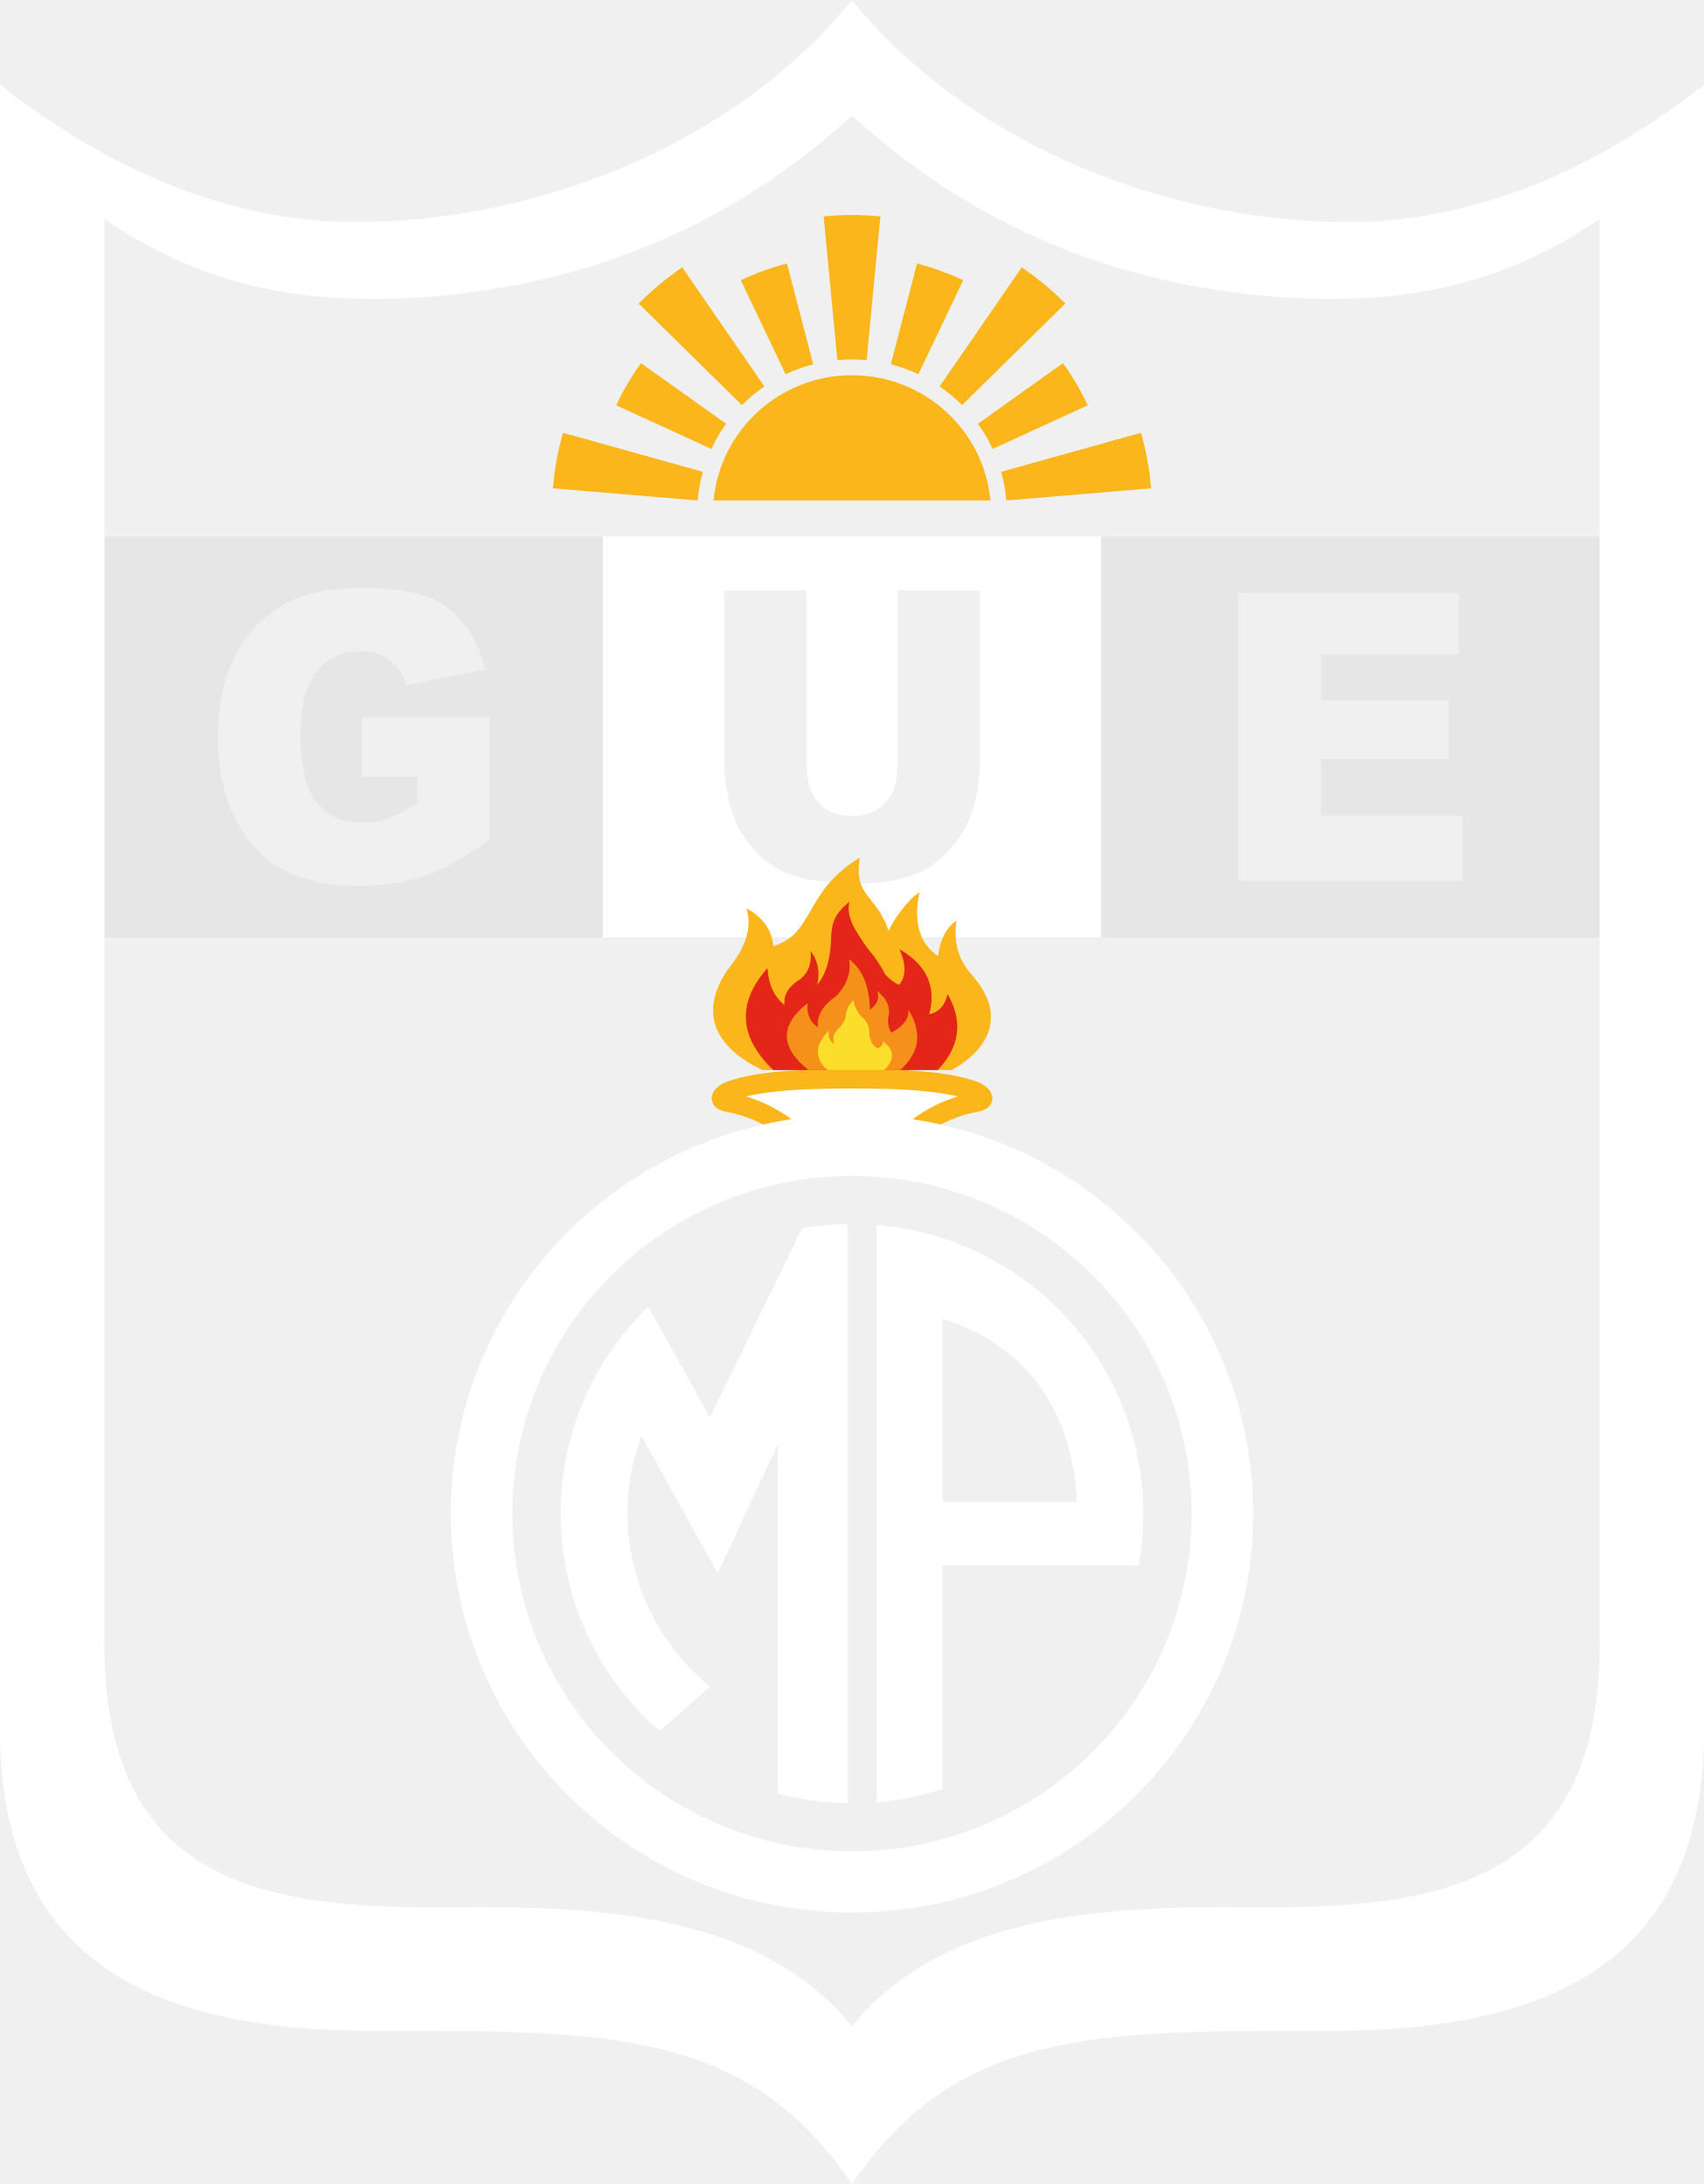
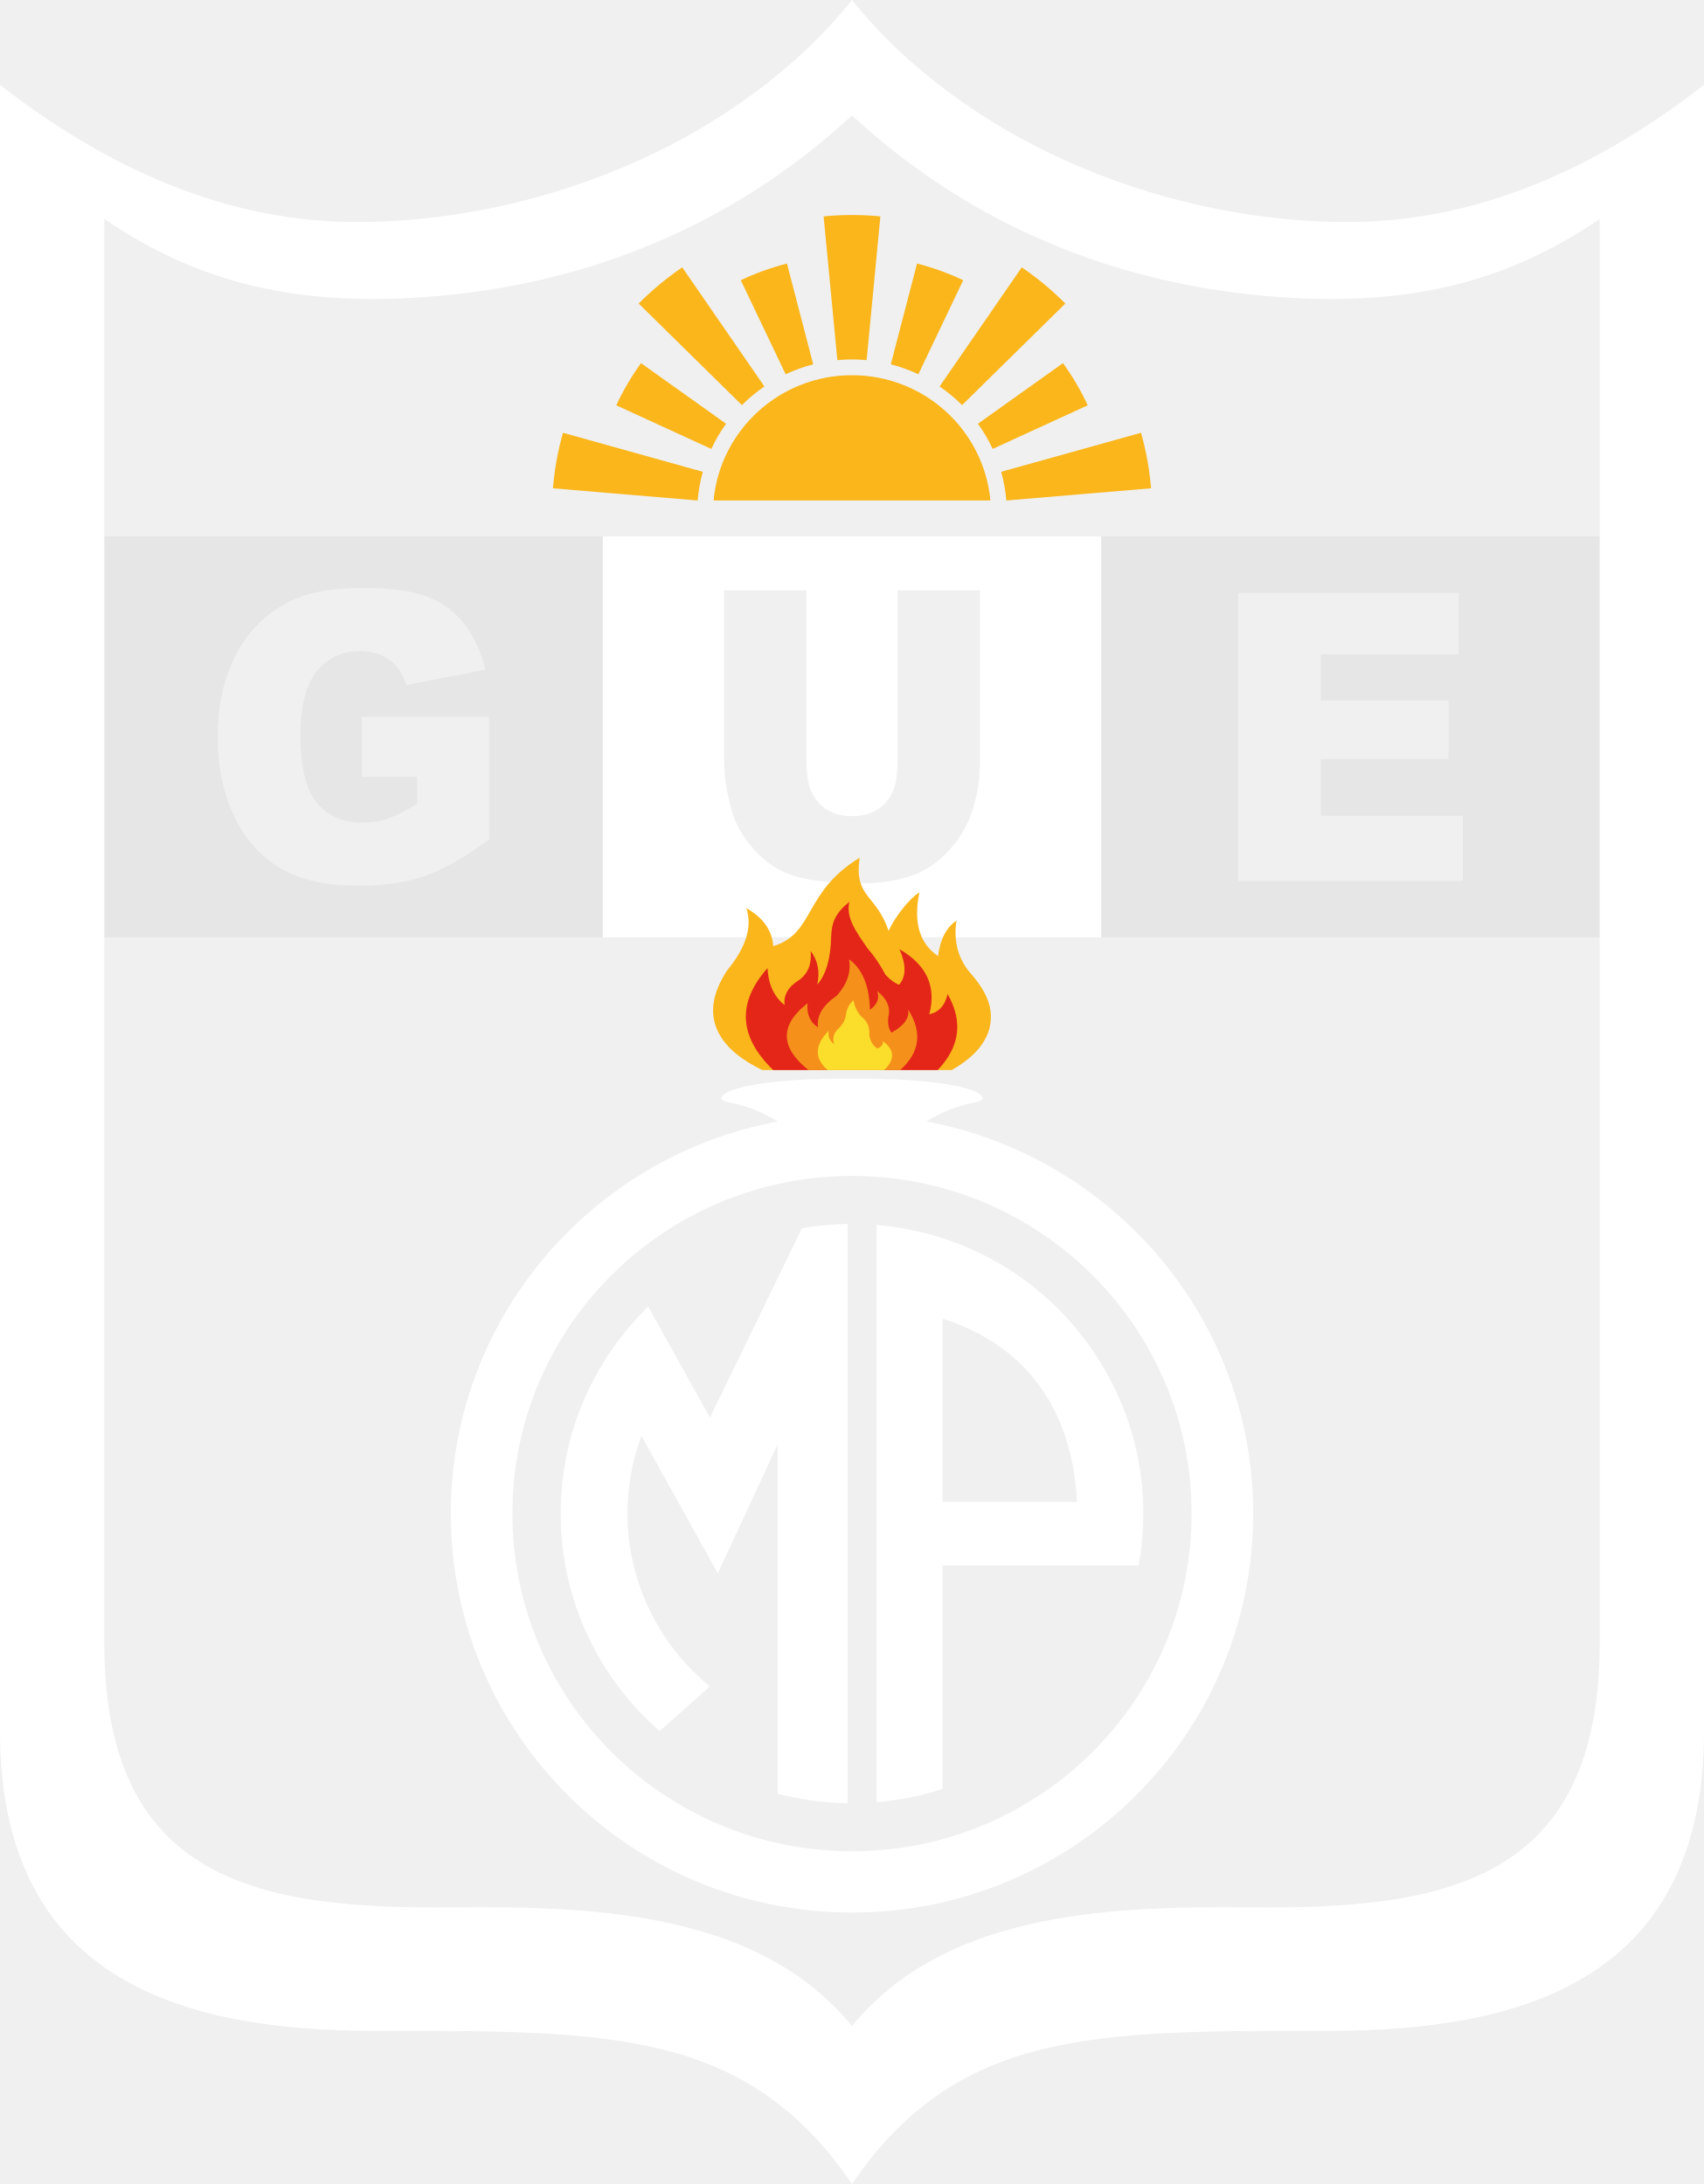
<svg xmlns="http://www.w3.org/2000/svg" width="78" height="100" viewBox="0 0 78 100" fill="none">
  <g clip-path="url(#clip0_1_2)">
    <path fill-rule="evenodd" clip-rule="evenodd" d="M2.995 24.561H75.005V42.923H2.995V24.561ZM16.567 35.566V32.822H22.399V38.43C21.281 39.253 20.296 39.815 19.439 40.113C18.582 40.411 17.564 40.558 16.388 40.558C14.939 40.558 13.757 40.291 12.844 39.757C11.932 39.226 11.224 38.43 10.721 37.374C10.218 36.321 9.968 35.108 9.968 33.742C9.968 32.303 10.244 31.052 10.792 29.987C11.341 28.924 12.146 28.117 13.205 27.565C14.031 27.138 15.146 26.926 16.544 26.926C17.891 26.926 18.9 27.058 19.568 27.322C20.238 27.586 20.793 27.995 21.234 28.55C21.673 29.106 22.006 29.809 22.228 30.659L18.596 31.365C18.445 30.865 18.192 30.482 17.835 30.218C17.476 29.95 17.022 29.818 16.465 29.818C15.641 29.818 14.982 30.128 14.49 30.748C13.998 31.369 13.754 32.351 13.754 33.693C13.754 35.118 14.001 36.137 14.498 36.748C14.993 37.358 15.686 37.666 16.572 37.666C16.993 37.666 17.394 37.602 17.777 37.47C18.158 37.338 18.596 37.113 19.091 36.8V35.566H16.567ZM56.676 27.146H66.769V29.965H60.461V32.066H66.31V34.756H60.461V37.353H66.958V40.337H56.676V27.146ZM41.08 27.036H44.849V34.893C44.849 35.67 44.735 36.407 44.51 37.097C44.286 37.791 43.933 38.397 43.453 38.916C42.973 39.435 42.47 39.797 41.944 40.009C41.211 40.301 40.33 40.448 39.305 40.448C38.71 40.448 38.062 40.402 37.36 40.313C36.659 40.224 36.071 40.045 35.599 39.779C35.127 39.511 34.695 39.134 34.305 38.643C33.913 38.152 33.646 37.645 33.501 37.123C33.268 36.285 33.151 35.541 33.151 34.893V27.036H36.92V35.081C36.92 35.799 37.105 36.361 37.472 36.764C37.84 37.169 38.352 37.372 39.005 37.372C39.651 37.372 40.16 37.171 40.528 36.773C40.895 36.376 41.08 35.812 41.08 35.081V27.036Z" fill="#E6E6E6" />
    <path fill-rule="evenodd" clip-rule="evenodd" d="M39 100C34.157 92.893 27.833 92.981 17.194 92.989C8.063 92.996 -0.036 90.514 0.001 79.172V3.887C4.756 7.582 10.306 10.261 16.682 10.166C25.241 10.04 33.981 6.248 39 0C44.019 6.248 52.76 10.04 61.318 10.166C67.694 10.261 73.244 7.582 77.999 3.887V79.172C78.036 90.514 69.937 92.996 60.807 92.989C50.167 92.981 43.843 92.893 39 100ZM39 92.765C34.859 87.726 27.756 87.258 20.931 87.333C11.912 87.433 4.63 86.258 4.775 74.871V10.023C9.057 12.963 13.428 13.874 18.403 13.661C25.25 13.368 32.653 11.144 39 5.287C45.347 11.144 52.75 13.368 59.597 13.661C64.572 13.874 68.943 12.963 73.225 10.023V74.871C73.37 86.258 66.088 87.433 57.069 87.333C50.244 87.258 43.141 87.726 39 92.765Z" fill="white" />
    <path fill-rule="evenodd" clip-rule="evenodd" d="M27.592 24.561H50.408V42.923H27.592V24.561ZM41.08 27.036H44.849V34.893C44.849 35.67 44.735 36.407 44.51 37.097C44.286 37.791 43.933 38.397 43.453 38.916C42.973 39.435 42.47 39.797 41.944 40.009C41.211 40.301 40.33 40.448 39.305 40.448C38.71 40.448 38.062 40.402 37.36 40.313C36.659 40.224 36.071 40.045 35.599 39.779C35.127 39.511 34.695 39.134 34.305 38.643C33.913 38.152 33.647 37.645 33.501 37.123C33.268 36.285 33.151 35.541 33.151 34.893V27.036H36.92V35.081C36.92 35.799 37.105 36.361 37.472 36.764C37.84 37.169 38.352 37.372 39.006 37.372C39.651 37.372 40.16 37.171 40.528 36.773C40.895 36.376 41.08 35.812 41.08 35.081V27.036Z" fill="white" />
    <path fill-rule="evenodd" clip-rule="evenodd" d="M39 17.18C42.314 17.18 45.035 19.698 45.336 22.916H32.664C32.965 19.698 35.686 17.18 39 17.18ZM52.23 19.815L45.828 21.603C45.947 22.026 46.027 22.465 46.065 22.916L52.69 22.358C52.617 21.485 52.462 20.634 52.23 19.815ZM48.658 16.627L44.763 19.403C45.024 19.763 45.251 20.149 45.439 20.555L49.79 18.558C49.474 17.877 49.094 17.231 48.658 16.627ZM46.771 12.241L43.01 17.695C43.38 17.947 43.725 18.233 44.039 18.549L48.765 13.898C48.155 13.285 47.488 12.73 46.771 12.241ZM41.977 12.067L40.776 16.681C41.215 16.794 41.637 16.947 42.038 17.136L44.09 12.83C43.418 12.513 42.711 12.255 41.977 12.067ZM25.77 19.815L32.172 21.603C32.053 22.026 31.973 22.465 31.934 22.916L25.31 22.358C25.383 21.485 25.538 20.634 25.77 19.815ZM29.342 16.627L33.236 19.403C32.976 19.763 32.749 20.149 32.561 20.555L28.21 18.558C28.526 17.877 28.906 17.231 29.342 16.627ZM31.229 12.241L34.99 17.695C34.62 17.947 34.276 18.233 33.961 18.549L29.235 13.898C29.846 13.285 30.512 12.73 31.229 12.241ZM36.023 12.067L37.224 16.681C36.785 16.794 36.363 16.947 35.962 17.136L33.91 12.83C34.582 12.513 35.289 12.255 36.023 12.067ZM40.299 9.907L39.67 16.489C39.219 16.448 38.781 16.448 38.33 16.489L37.701 9.907C38.575 9.824 39.425 9.824 40.299 9.907Z" fill="#FAB61B" />
-     <path fill-rule="evenodd" clip-rule="evenodd" d="M36.672 52.203C35.7 51.278 34.59 50.7 33.343 50.469C32.926 50.389 32.917 50.233 33.312 49.998C34.319 49.58 36.215 49.377 39 49.392C41.785 49.377 43.681 49.58 44.688 49.998C45.084 50.233 45.074 50.389 44.657 50.469C43.41 50.7 42.3 51.278 41.328 52.203C41.266 52.214 36.733 52.214 36.672 52.203Z" fill="white" stroke="#FAB61B" stroke-width="0.897" stroke-miterlimit="22.926" />
+     <path fill-rule="evenodd" clip-rule="evenodd" d="M36.672 52.203C35.7 51.278 34.59 50.7 33.343 50.469C32.926 50.389 32.917 50.233 33.312 49.998C34.319 49.58 36.215 49.377 39 49.392C41.785 49.377 43.681 49.58 44.688 49.998C45.084 50.233 45.074 50.389 44.657 50.469C43.41 50.7 42.3 51.278 41.328 52.203C41.266 52.214 36.733 52.214 36.672 52.203Z" fill="white" />
    <path fill-rule="evenodd" clip-rule="evenodd" d="M43.562 48.995C44.726 48.34 45.492 47.435 45.339 46.273C45.262 45.689 44.906 45.12 44.492 44.639C43.87 43.959 43.634 43.129 43.783 42.152C43.318 42.464 43.037 43.006 42.939 43.778C42.086 43.197 41.801 42.224 42.086 40.862C41.578 41.163 40.875 42.137 40.678 42.623C40.085 40.902 39.087 41.114 39.351 39.272C36.755 40.857 37.308 42.744 35.397 43.32C35.341 42.596 34.929 42.016 34.163 41.58C34.447 42.428 34.153 43.382 33.278 44.44C32.594 45.49 32.461 46.432 32.879 47.263C33.26 48.024 34.031 48.573 34.889 48.995H43.562Z" fill="#FAB61B" />
    <path fill-rule="evenodd" clip-rule="evenodd" d="M35.393 48.995C38.068 48.995 40.578 48.995 42.923 48.995C43.94 47.928 44.091 46.768 43.376 45.515C43.261 46.033 42.983 46.343 42.538 46.442C42.872 45.172 42.417 44.178 41.174 43.463C41.486 44.171 41.481 44.715 41.156 45.09C40.962 45.019 40.754 44.867 40.534 44.635C40.285 44.164 40.013 43.764 39.722 43.436C39.136 42.597 38.72 41.999 38.879 41.293C38.215 41.83 38.072 42.248 38.045 42.898C38.023 43.892 37.812 44.62 37.411 45.081C37.54 44.493 37.438 43.979 37.106 43.54C37.164 44.115 36.999 44.551 36.612 44.849C36.087 45.17 35.855 45.56 35.916 46.02C35.433 45.639 35.172 45.075 35.132 44.328C33.728 45.912 33.816 47.468 35.393 48.995Z" fill="#E32618" />
    <path fill-rule="evenodd" clip-rule="evenodd" d="M37.008 48.995C38.441 48.995 39.841 48.995 41.206 48.995C42.107 48.189 42.227 47.266 41.571 46.225C41.638 46.61 41.385 46.963 40.81 47.28C40.678 47.118 40.629 46.882 40.662 46.572C40.775 46.132 40.605 45.733 40.151 45.375C40.272 45.704 40.162 45.991 39.821 46.237C39.794 45.136 39.475 44.365 38.866 43.925C38.966 44.502 38.781 45.056 38.309 45.584C37.656 46.037 37.368 46.523 37.444 47.042C37.073 46.8 36.915 46.431 36.968 45.934C35.686 46.931 35.699 47.951 37.008 48.995Z" fill="#F5911B" />
    <path fill-rule="evenodd" clip-rule="evenodd" d="M40.474 48.995C39.641 48.995 38.778 48.995 37.883 48.995C37.268 48.451 37.287 47.849 37.938 47.193C37.893 47.456 37.974 47.661 38.184 47.809C38.106 47.562 38.152 47.345 38.318 47.158C38.558 46.943 38.692 46.717 38.72 46.48C38.751 46.216 38.866 45.988 39.066 45.794C39.132 46.152 39.281 46.428 39.513 46.623C39.723 46.801 39.816 47.068 39.793 47.425C39.851 47.702 39.974 47.895 40.161 48.005C40.342 47.939 40.428 47.828 40.418 47.674C40.952 48.074 40.97 48.514 40.474 48.995Z" fill="#FBDE2B" />
    <path fill-rule="evenodd" clip-rule="evenodd" d="M39 51.039C49.142 51.039 57.365 59.217 57.365 69.304C57.365 79.392 49.142 87.57 39 87.57C28.858 87.57 20.636 79.392 20.636 69.304C20.636 59.217 28.858 51.039 39 51.039ZM39 53.843C30.415 53.843 23.454 60.766 23.454 69.304C23.454 77.843 30.415 84.766 39 84.766C47.585 84.766 54.546 77.843 54.546 69.304C54.546 60.766 47.585 53.843 39 53.843Z" fill="white" />
    <path fill-rule="evenodd" clip-rule="evenodd" d="M38.434 82.554C37.376 82.51 36.613 82.376 35.599 82.132V66.132L32.857 72.038L29.363 65.75C27.884 69.713 29.02 74.172 32.198 76.965L32.491 77.223L30.191 79.265L29.959 79.052C24.484 74.028 24.207 65.525 29.341 60.162L29.669 59.819L32.497 64.908L36.71 56.237C37.546 56.105 37.961 56.074 38.798 56.04V82.569L38.434 82.554Z" fill="white" />
    <path fill-rule="evenodd" clip-rule="evenodd" d="M40.516 56.127C48.033 56.974 53.355 63.901 52.17 71.382L52.124 71.677H43.145V81.914C41.94 82.28 41.369 82.386 40.127 82.525V56.084L40.516 56.127ZM47.527 63.378C46.538 62.051 45.101 61 43.145 60.376V68.771H49.296C49.205 66.757 48.65 64.886 47.527 63.378Z" fill="white" />
  </g>
  <defs>
    <clipPath id="clip0_1_2">
      <rect width="78" height="100" fill="white" />
    </clipPath>
  </defs>
</svg>
